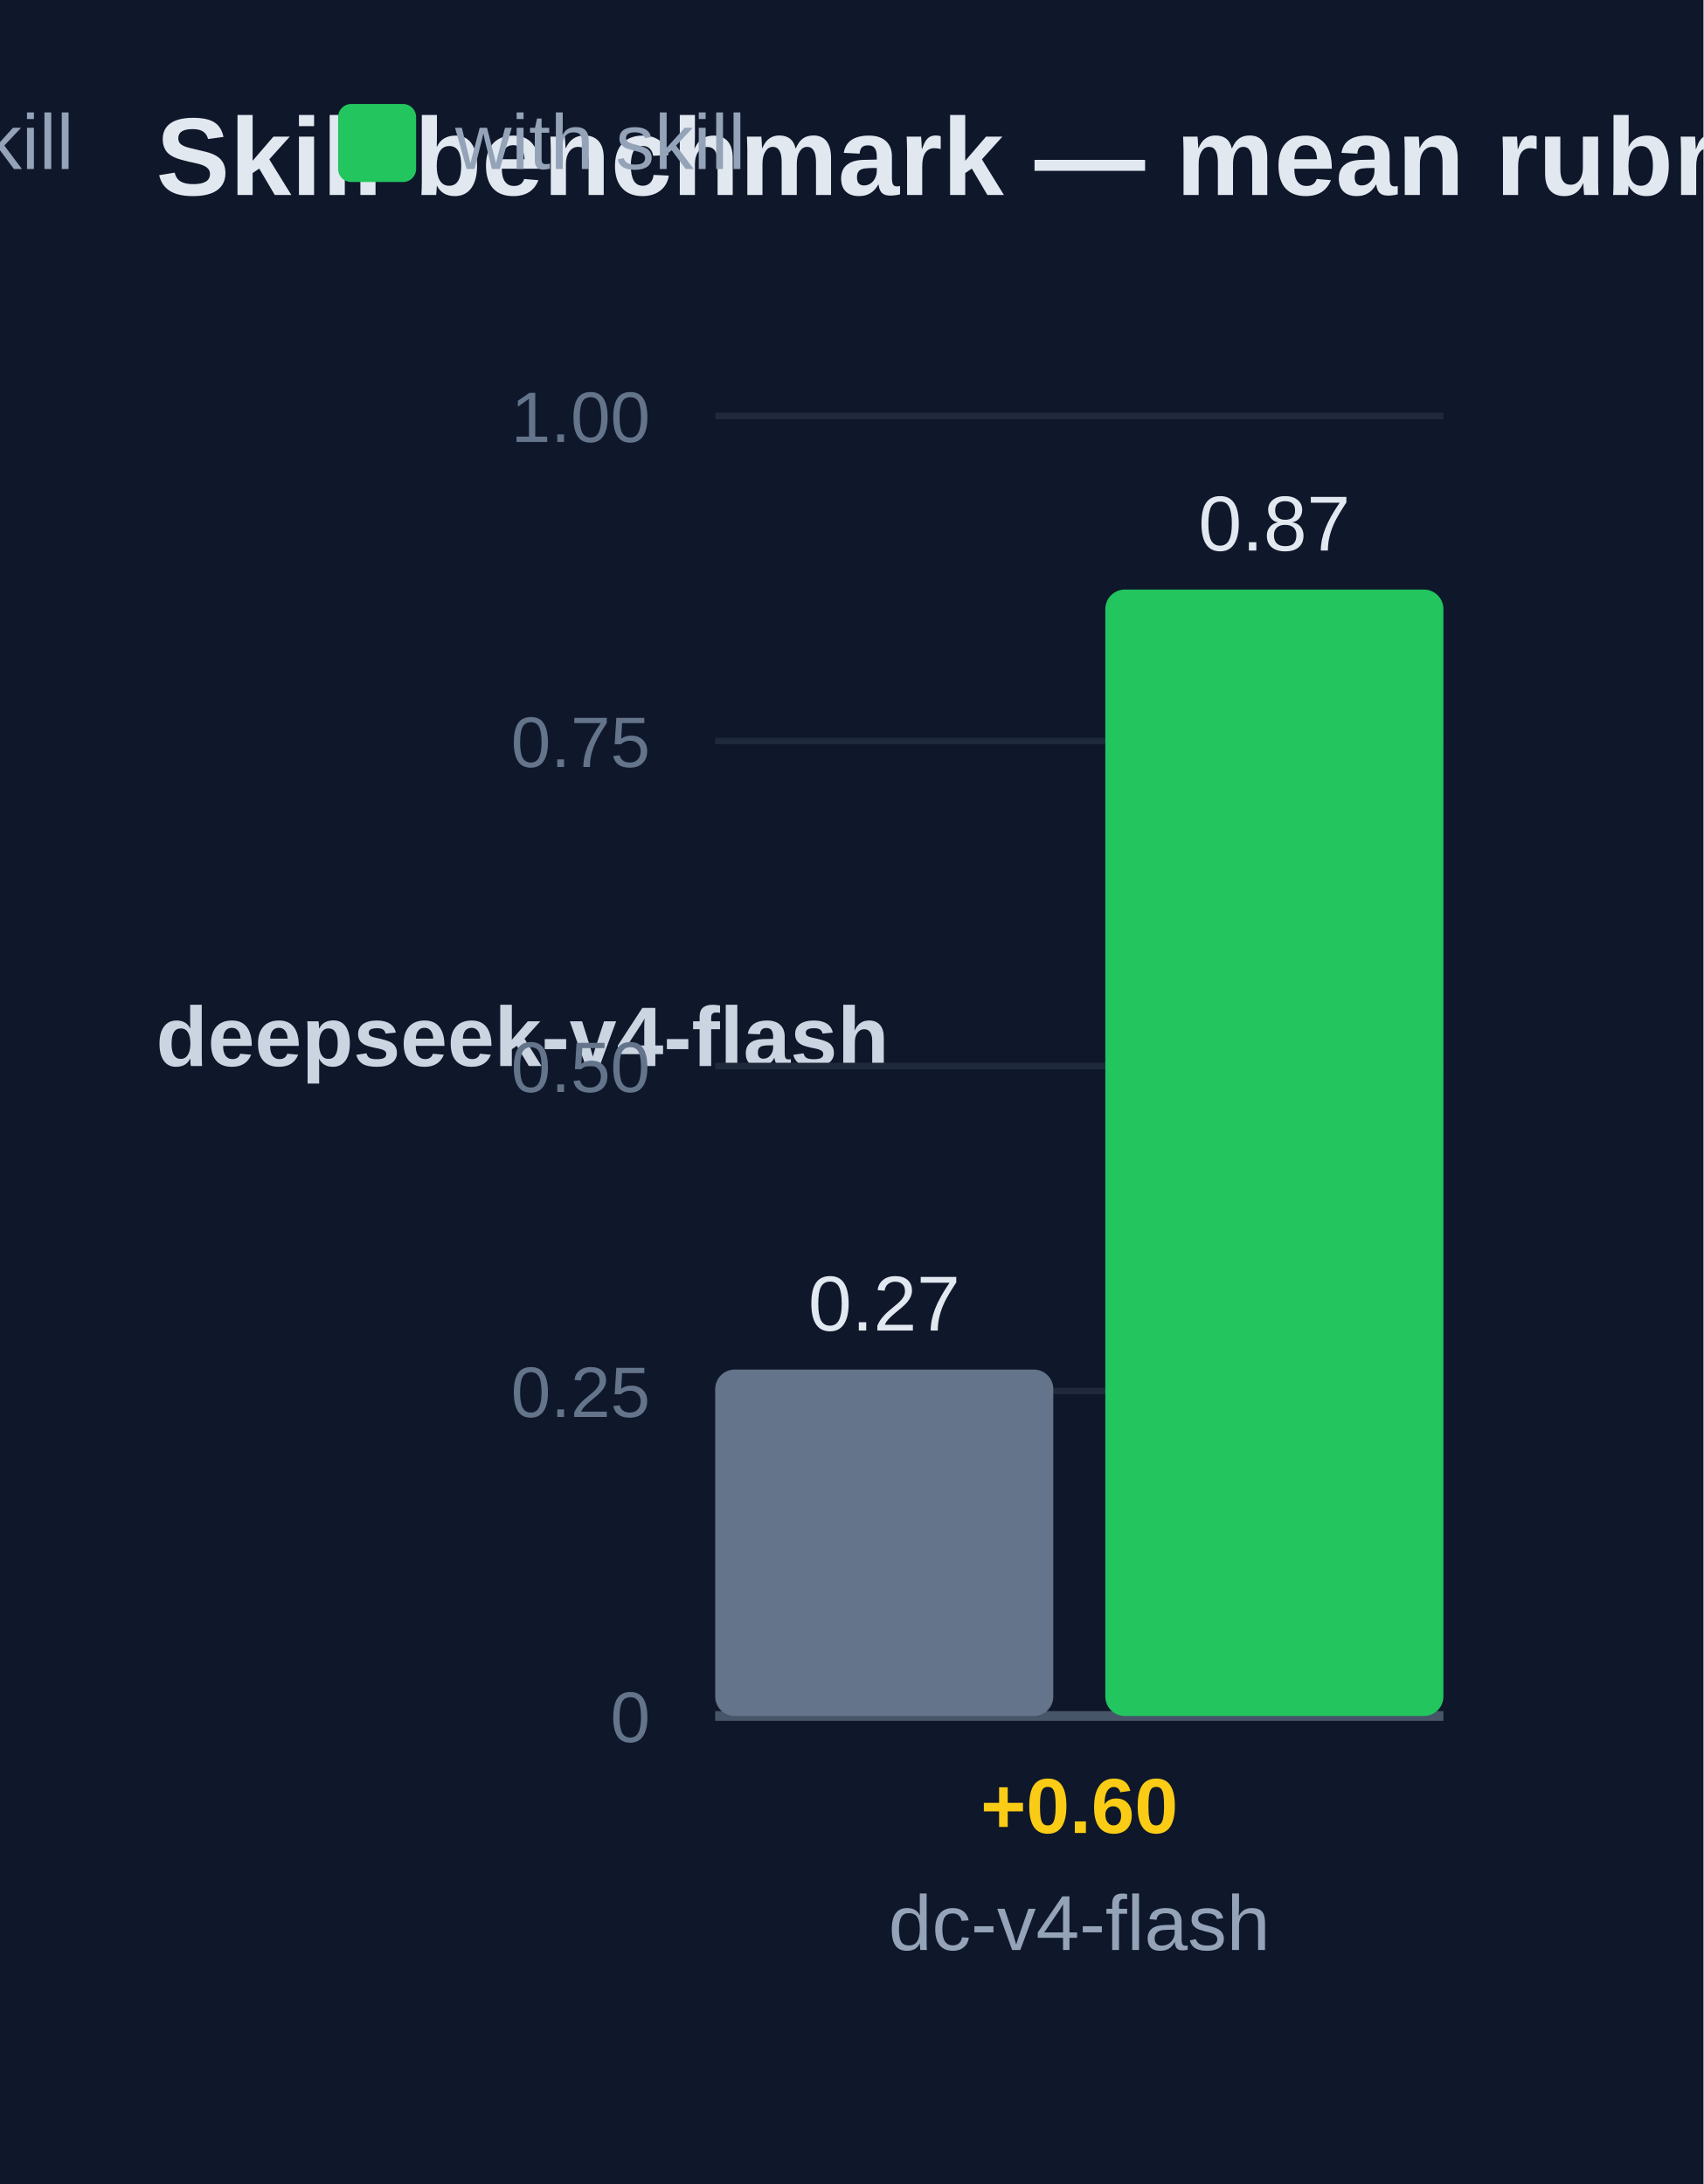
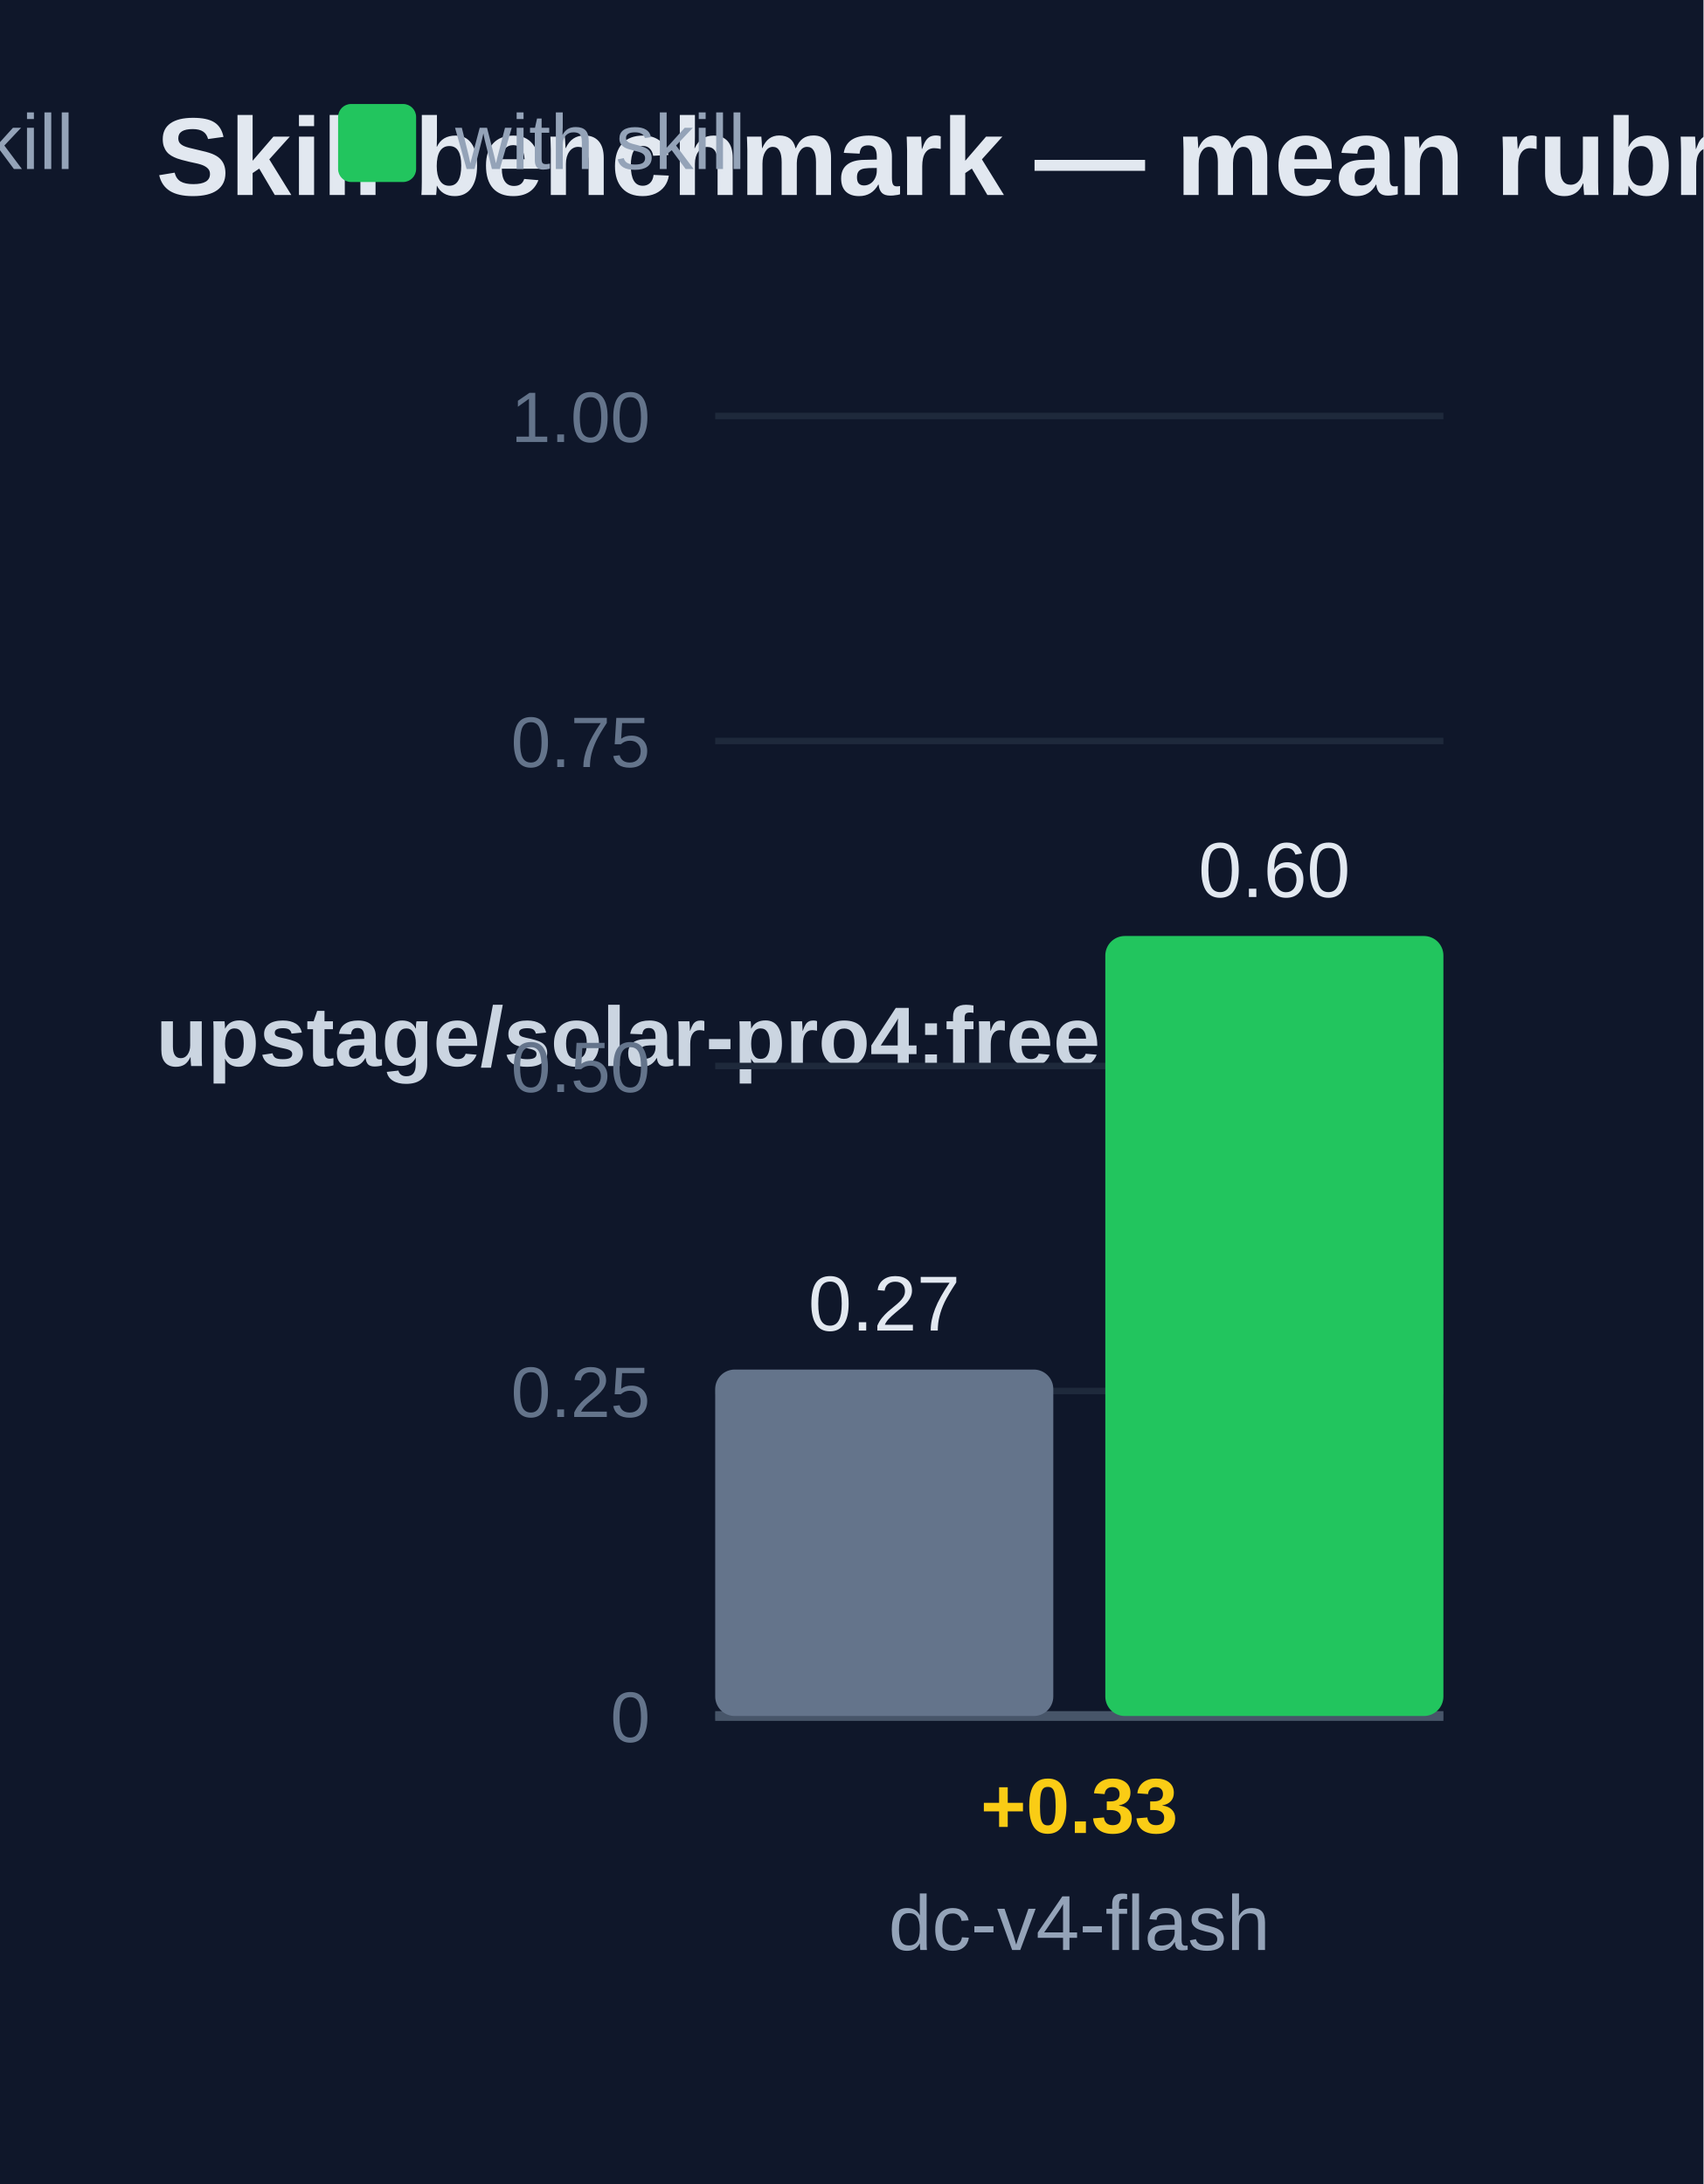
<svg xmlns="http://www.w3.org/2000/svg" width="262" height="336" font-family="Segoe UI, Arial, sans-serif">
  <rect width="100%" height="100%" fill="#0f172a" />
  <text x="24" y="30" fill="#e2e8f0" font-size="17" font-weight="bold">Skill benchmark — mean rubric score (n=3 reps)</text>
  <rect x="-68" y="16" width="12" height="12" rx="2" fill="#64748b" />
  <text x="-50" y="26" fill="#94a3b8" font-size="12">without skill</text>
  <rect x="52" y="16" width="12" height="12" rx="2" fill="#22c55e" />
  <text x="70" y="26" fill="#94a3b8" font-size="12">with skill</text>
-   <text x="24" y="164" fill="#cbd5e1" font-size="13" font-weight="600">deepseek-v4-flash</text>
+   <text x="24" y="164" fill="#cbd5e1" font-size="13" font-weight="600">upstage/solar-pro4:free</text>
  <line x1="110" y1="264.0" x2="222" y2="264.0" stroke="#1e293b" stroke-width="1" />
  <text x="100" y="268.0" fill="#64748b" font-size="11" text-anchor="end">0</text>
  <line x1="110" y1="214.0" x2="222" y2="214.0" stroke="#1e293b" stroke-width="1" />
  <text x="100" y="218.0" fill="#64748b" font-size="11" text-anchor="end">0.25</text>
  <line x1="110" y1="164.0" x2="222" y2="164.0" stroke="#1e293b" stroke-width="1" />
  <text x="100" y="168.0" fill="#64748b" font-size="11" text-anchor="end">0.50</text>
  <line x1="110" y1="114.0" x2="222" y2="114.0" stroke="#1e293b" stroke-width="1" />
  <text x="100" y="118.0" fill="#64748b" font-size="11" text-anchor="end">0.75</text>
  <line x1="110" y1="64.0" x2="222" y2="64.0" stroke="#1e293b" stroke-width="1" />
  <text x="100" y="68.0" fill="#64748b" font-size="11" text-anchor="end">1.00</text>
  <line x1="110" y1="264" x2="222" y2="264" stroke="#475569" stroke-width="1.5" />
  <rect x="110" y="210.7" width="52" height="53.3" rx="3" fill="#64748b" />
  <text x="136.0" y="204.7" fill="#e2e8f0" font-size="12" text-anchor="middle">0.27</text>
-   <rect x="170" y="90.7" width="52" height="173.3" rx="3" fill="#22c55e" />
-   <text x="196.0" y="84.7" fill="#e2e8f0" font-size="12" text-anchor="middle">0.87</text>
-   <text x="166.0" y="282" fill="#facc15" font-size="12" font-weight="600" text-anchor="middle">+0.60</text>
+   <rect x="170" y="144.0" width="52" height="120.0" rx="3" fill="#22c55e" />
+   <text x="196.0" y="138.0" fill="#e2e8f0" font-size="12" text-anchor="middle">0.60</text>
+   <text x="166.0" y="282" fill="#facc15" font-size="12" font-weight="600" text-anchor="middle">+0.33</text>
  <text x="166.0" y="300" fill="#94a3b8" font-size="12" text-anchor="middle">dc-v4-flash</text>
</svg>
